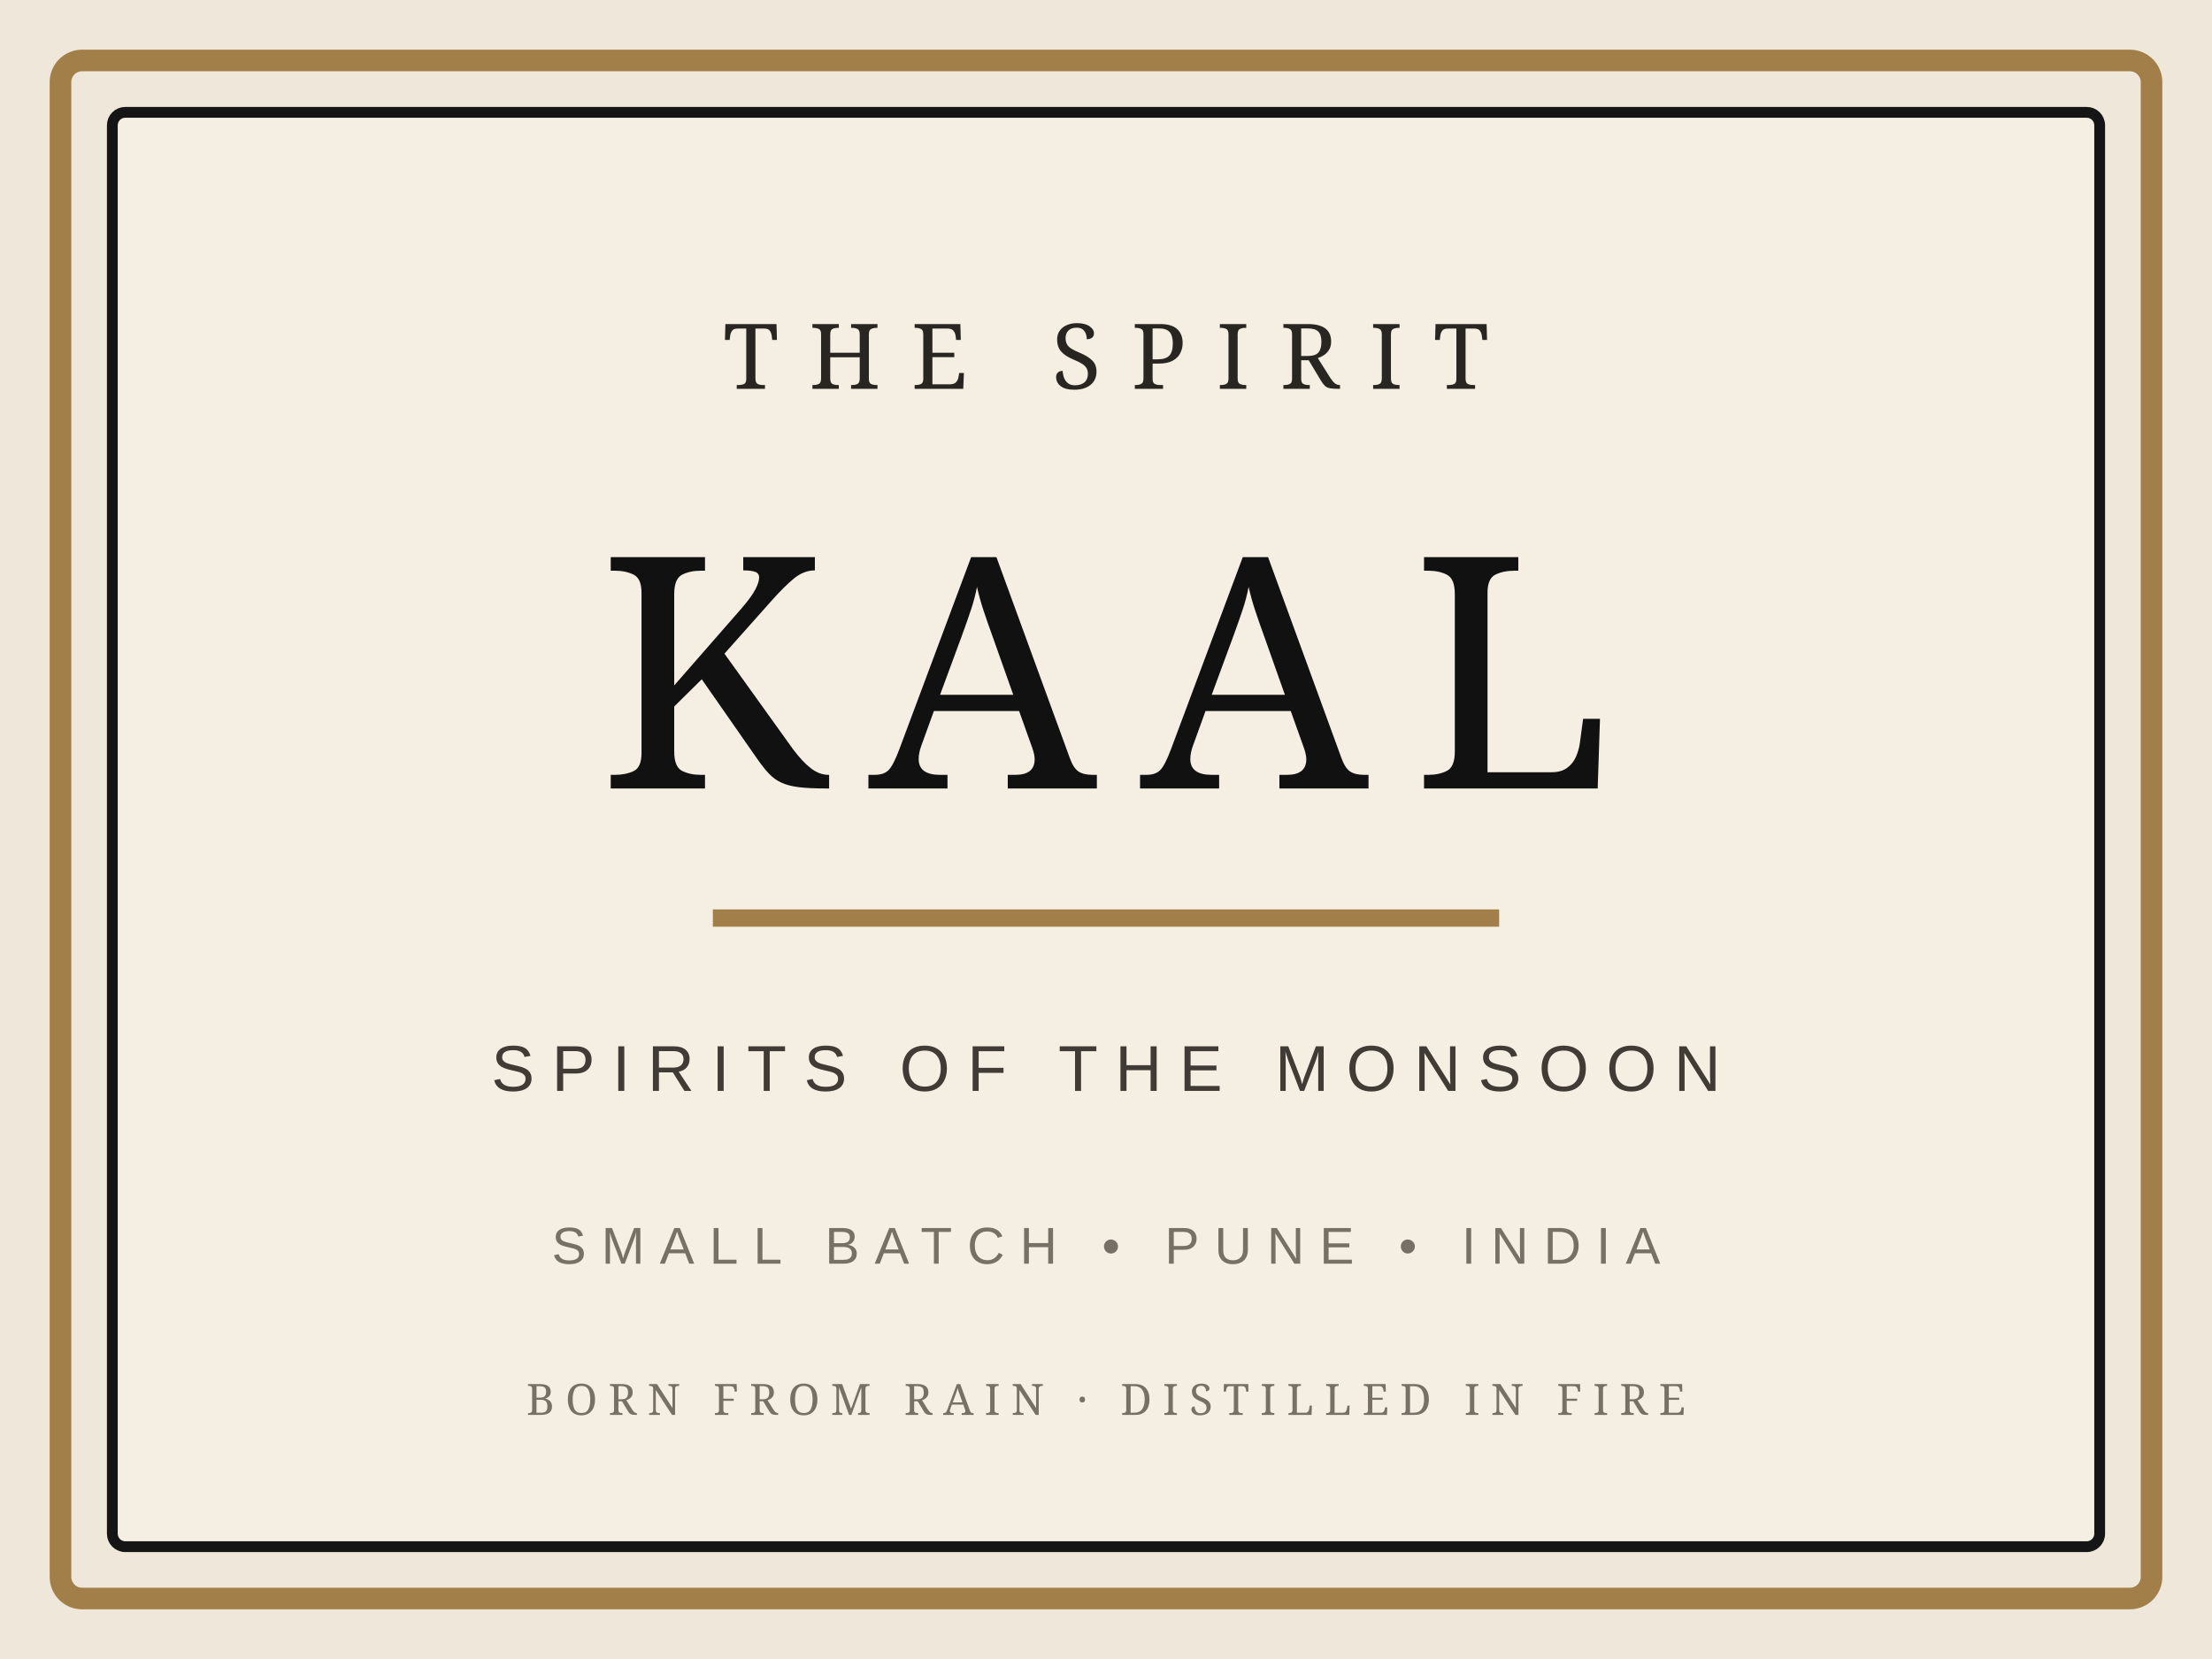
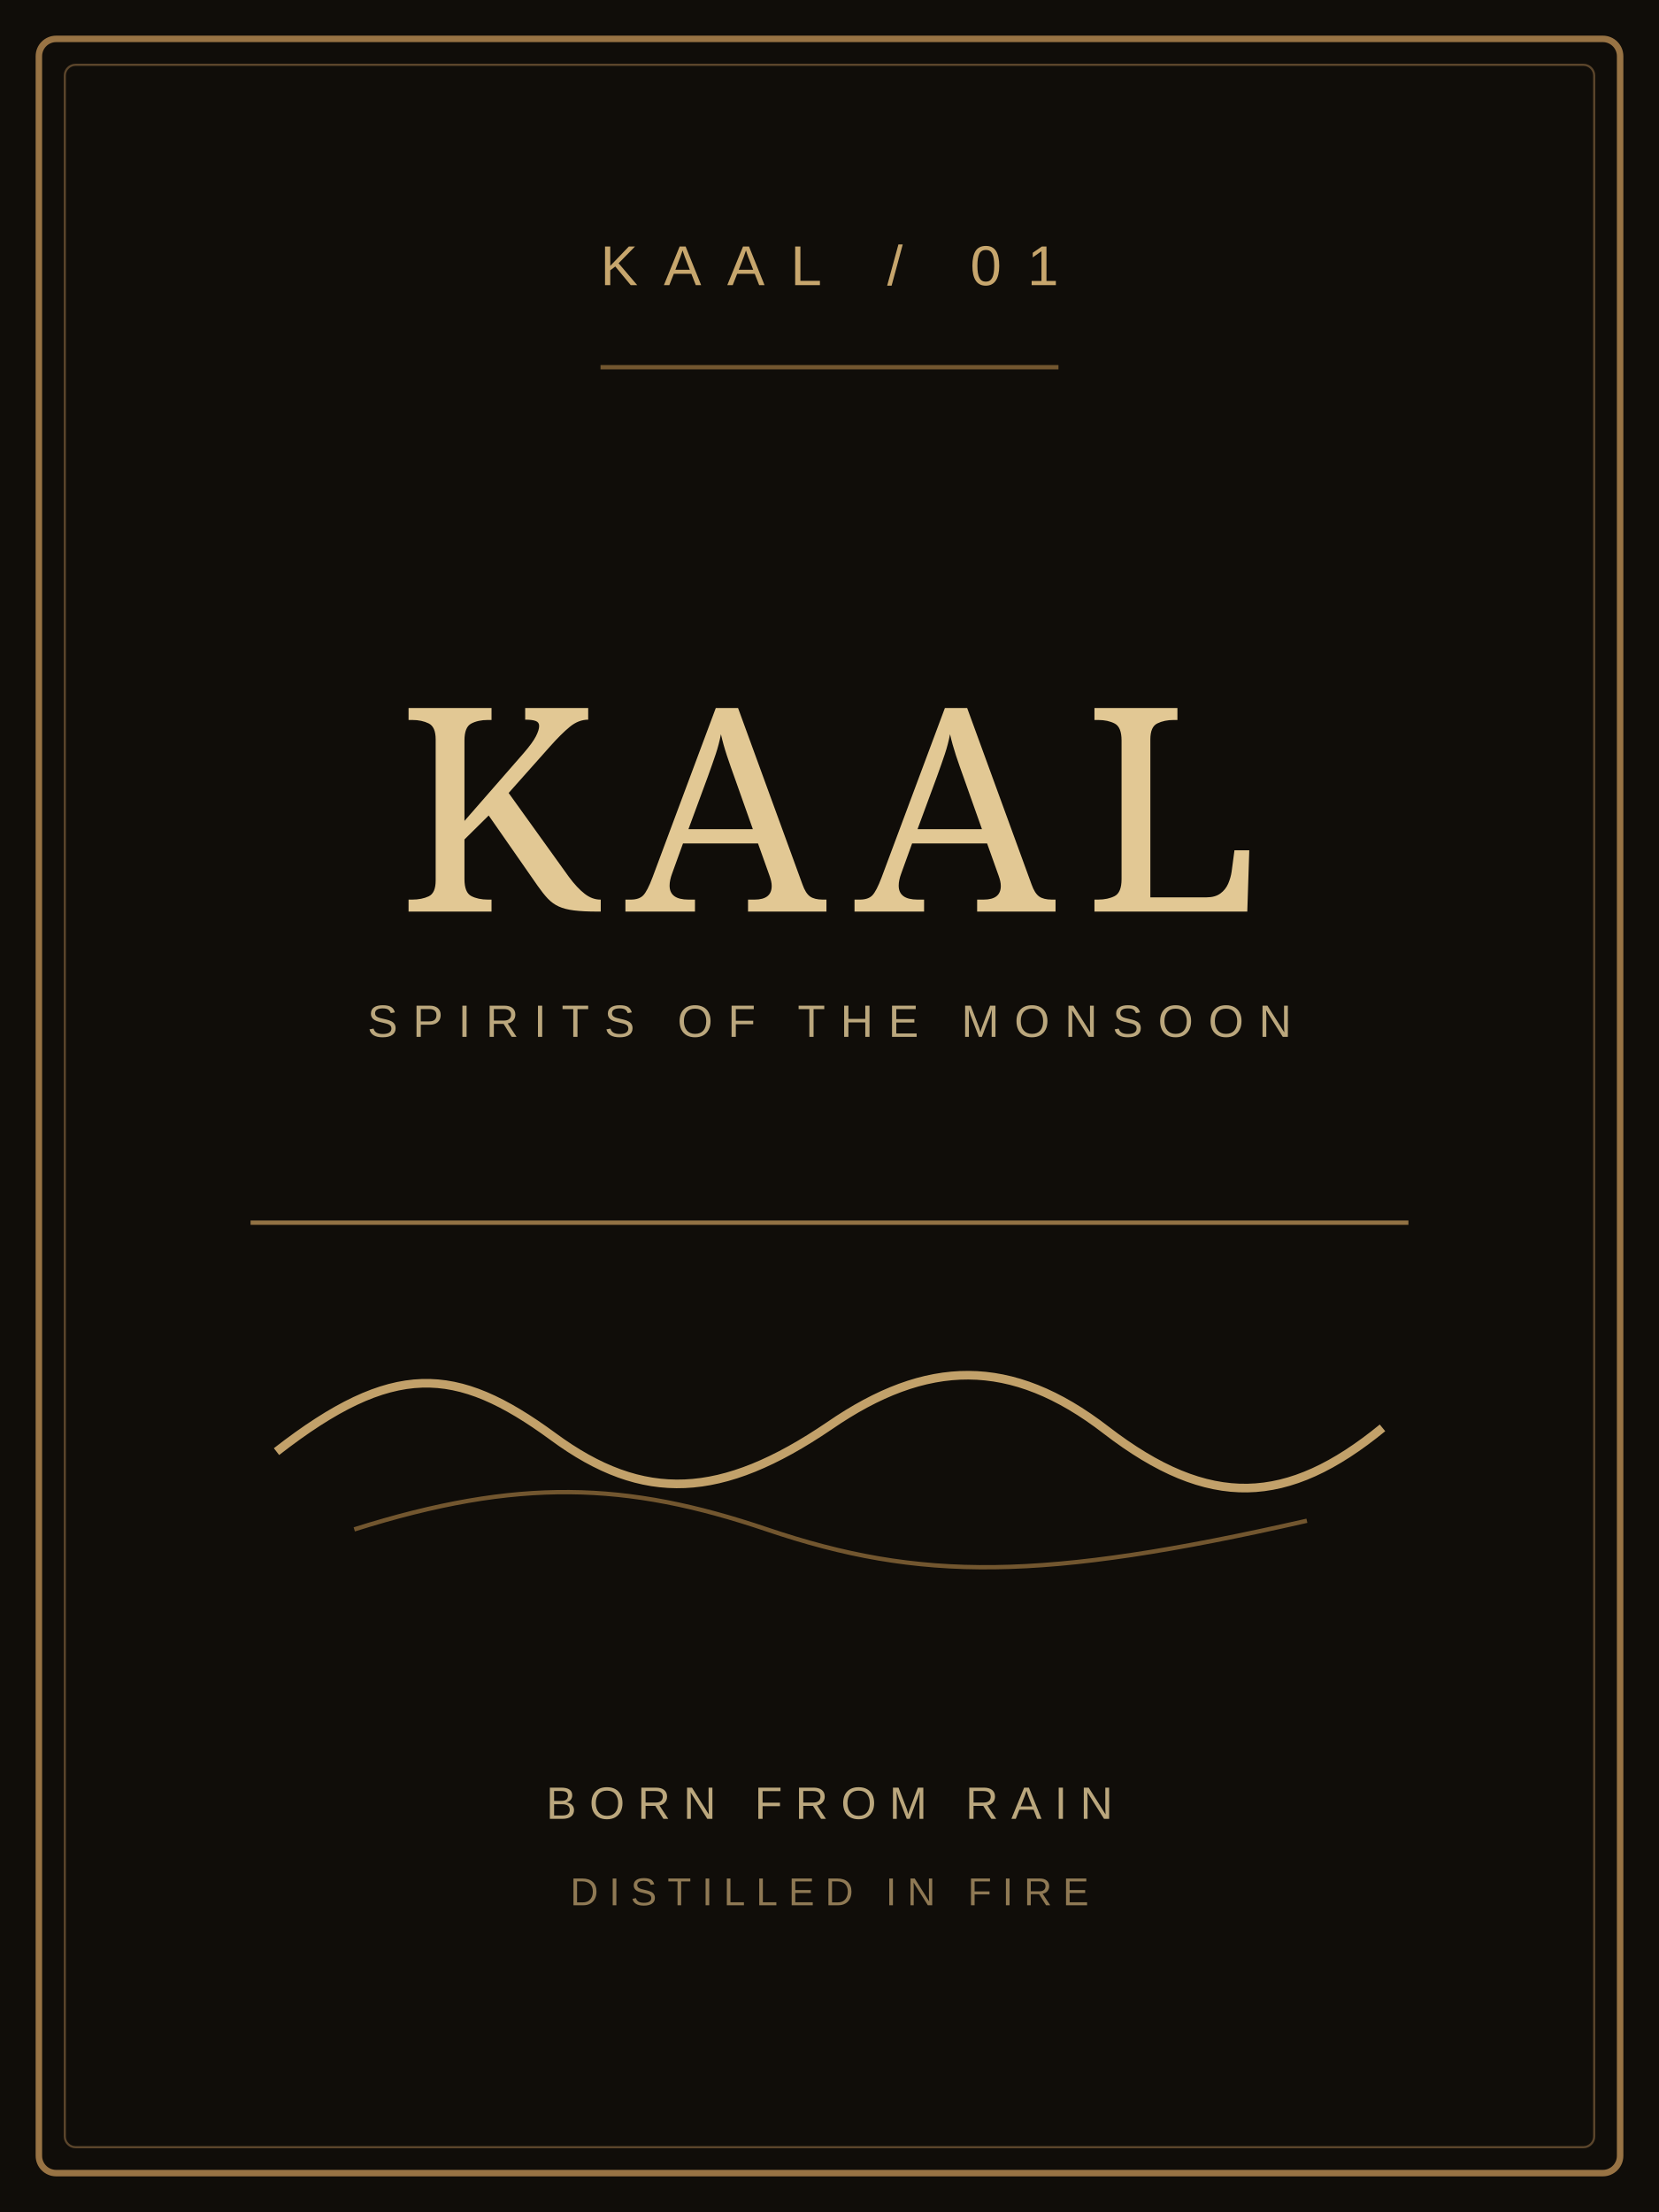
- <svg xmlns="http://www.w3.org/2000/svg" width="1024" height="768" viewBox="0 0 1024 768">
-   <rect width="1024" height="768" fill="#eee7da" />
-   <rect x="28" y="28" width="968" height="712" rx="10" fill="#eee7da" stroke="#a27f48" stroke-width="10" />
-   <rect x="52" y="52" width="920" height="664" rx="6" fill="#f4eee3" stroke="#151515" stroke-width="5" />
-   <text x="512" y="180" text-anchor="middle" font-family="Georgia, serif" font-size="42" letter-spacing="14" fill="#292621">
-     THE SPIRIT
+ <svg xmlns="http://www.w3.org/2000/svg" width="768" height="1024" viewBox="0 0 768 1024">
+   <rect width="768" height="1024" fill="#100d09" />
+   <rect x="18" y="18" width="732" height="988" rx="8" fill="none" stroke="#987344" stroke-width="3" />
+   <rect x="30" y="30" width="708" height="964" rx="5" fill="none" stroke="#5b452b" stroke-width="1" />
+   <text x="384" y="132" text-anchor="middle" font-family="Arial, sans-serif" font-size="26" letter-spacing="12" fill="#c7a66d">
+     KAAL / 01
  </text>
-   <text x="512" y="365" text-anchor="middle" font-family="Georgia, serif" font-size="150" letter-spacing="20" fill="#111111">
+   <line x1="278" y1="170" x2="490" y2="170" stroke="#72562f" stroke-width="2" />
+   <text x="384" y="422" text-anchor="middle" font-family="Georgia, serif" font-size="132" letter-spacing="13" fill="#e2c894">
    KAAL
  </text>
-   <line x1="330" y1="425" x2="694" y2="425" stroke="#a27f48" stroke-width="8" />
-   <text x="512" y="505" text-anchor="middle" font-family="Arial, sans-serif" font-size="30" letter-spacing="8" fill="#403c35">
+   <text x="384" y="480" text-anchor="middle" font-family="Arial, sans-serif" font-size="21" letter-spacing="7" fill="#bba77d">
    SPIRITS OF THE MONSOON
  </text>
-   <text x="512" y="585" text-anchor="middle" font-family="Arial, sans-serif" font-size="24" letter-spacing="7" fill="#777066">
-     SMALL BATCH • PUNE • INDIA
+   <line x1="116" y1="566" x2="652" y2="566" stroke="#927244" stroke-width="2" />
+   <path d="M128 672c54-42 83-40 128-7 42 31 78 29 128-5 45-31 84-32 128 2 48 37 84 35 128-1" fill="none" stroke="#c2a16a" stroke-width="4" />
+   <path d="M164 708c76-24 126-22 191 0 71 24 127 24 250-4" fill="none" stroke="#72562f" stroke-width="2" />
+   <text x="384" y="842" text-anchor="middle" font-family="Arial, sans-serif" font-size="21" letter-spacing="6" fill="#bba77d">
+     BORN FROM RAIN
  </text>
-   <text x="512" y="655" text-anchor="middle" font-family="Georgia, serif" font-size="20" letter-spacing="5" fill="#777066">
-     BORN FROM RAIN · DISTILLED IN FIRE
+   <text x="384" y="882" text-anchor="middle" font-family="Arial, sans-serif" font-size="18" letter-spacing="5" fill="#8f7954">
+     DISTILLED IN FIRE
  </text>
</svg>
